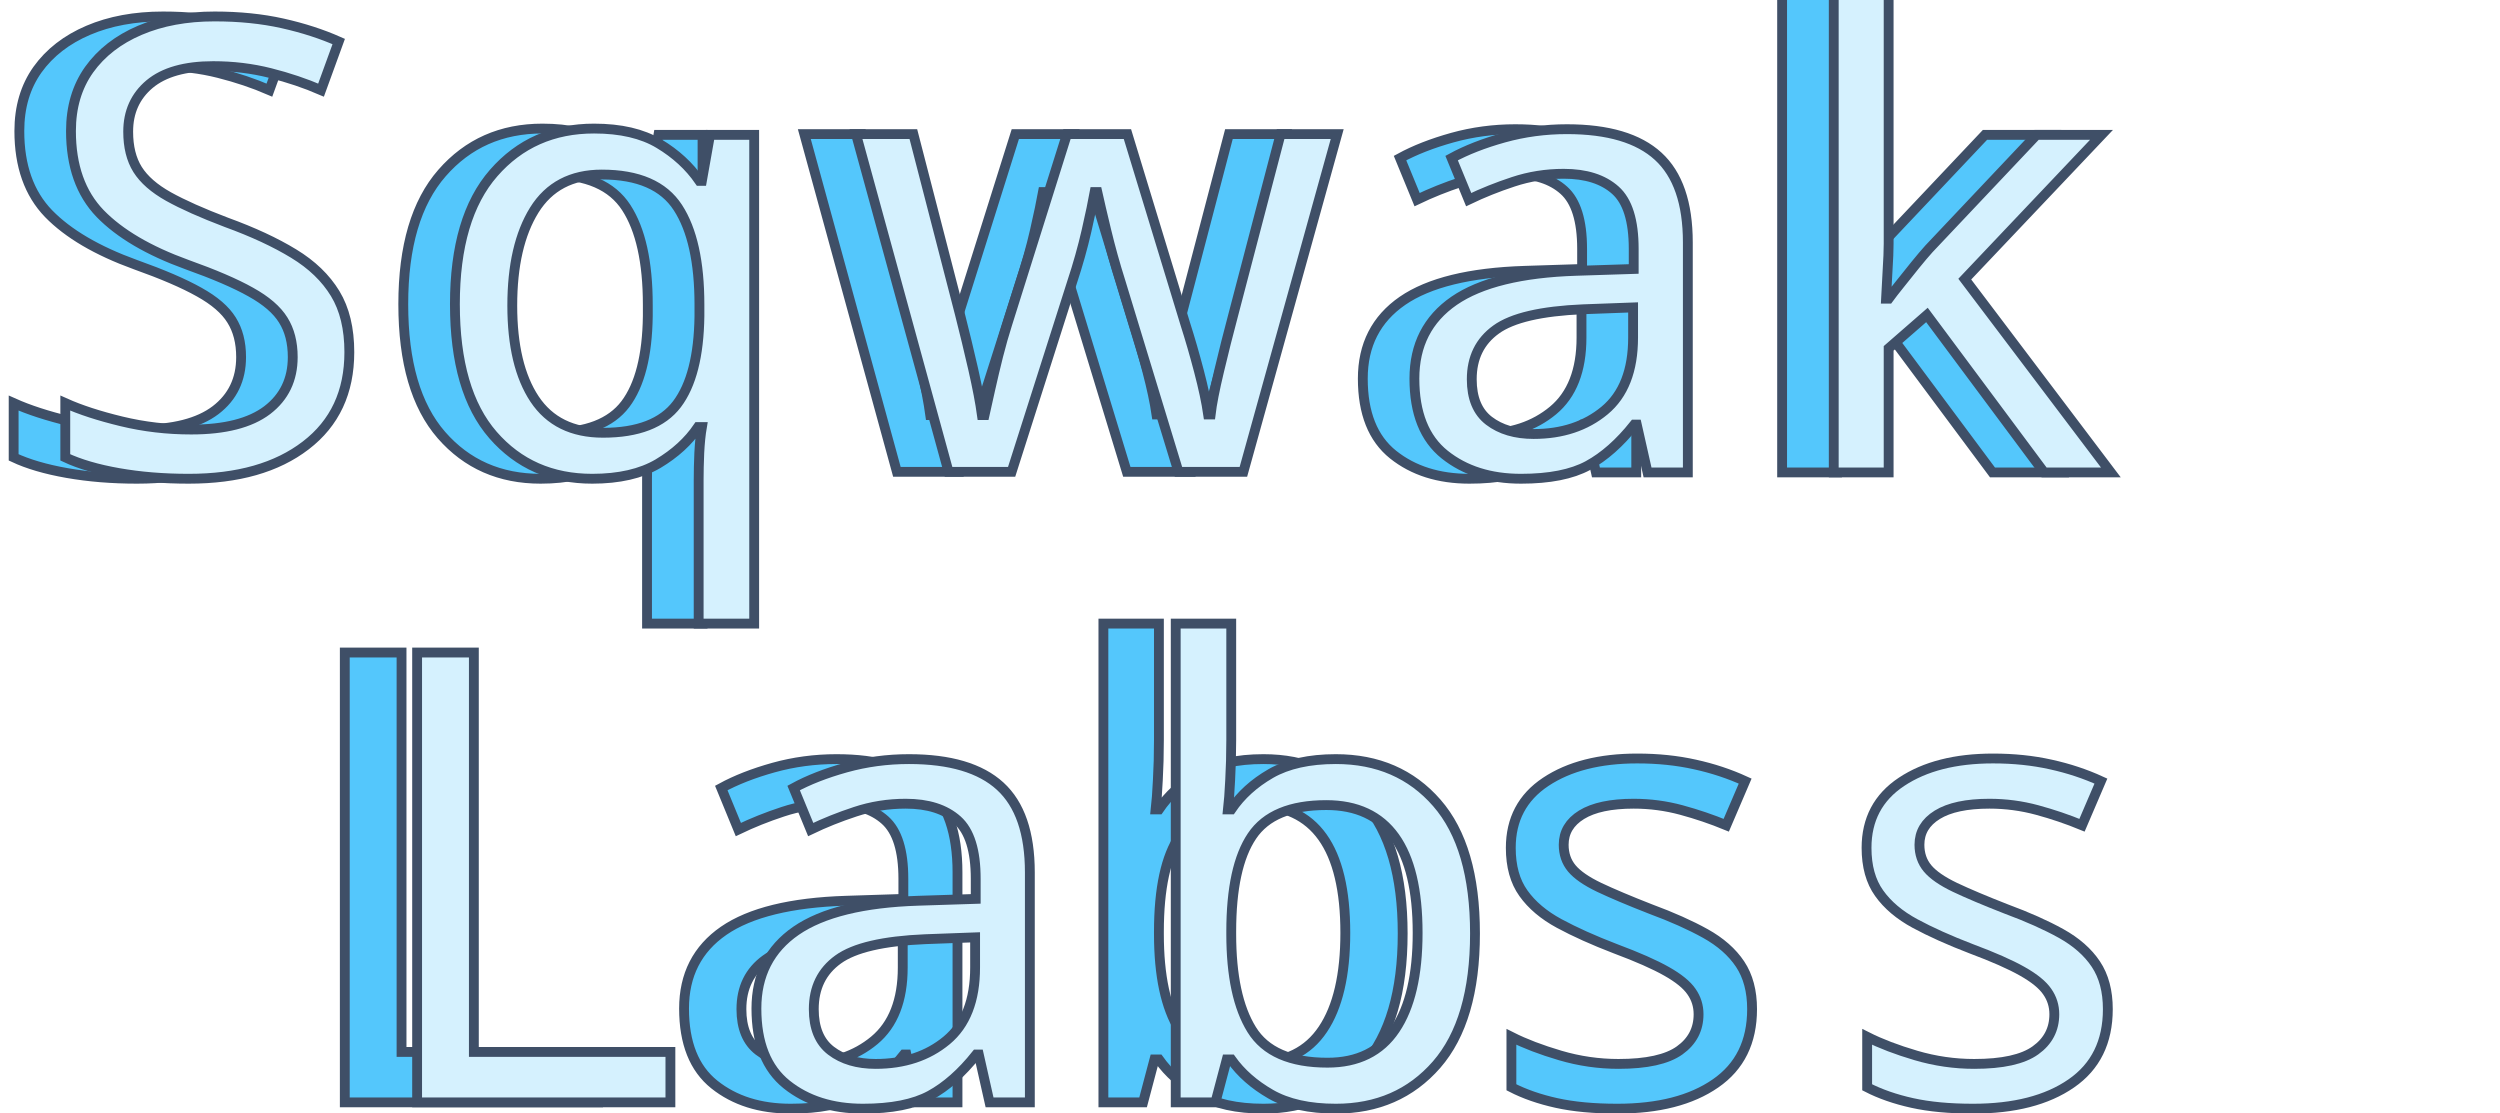
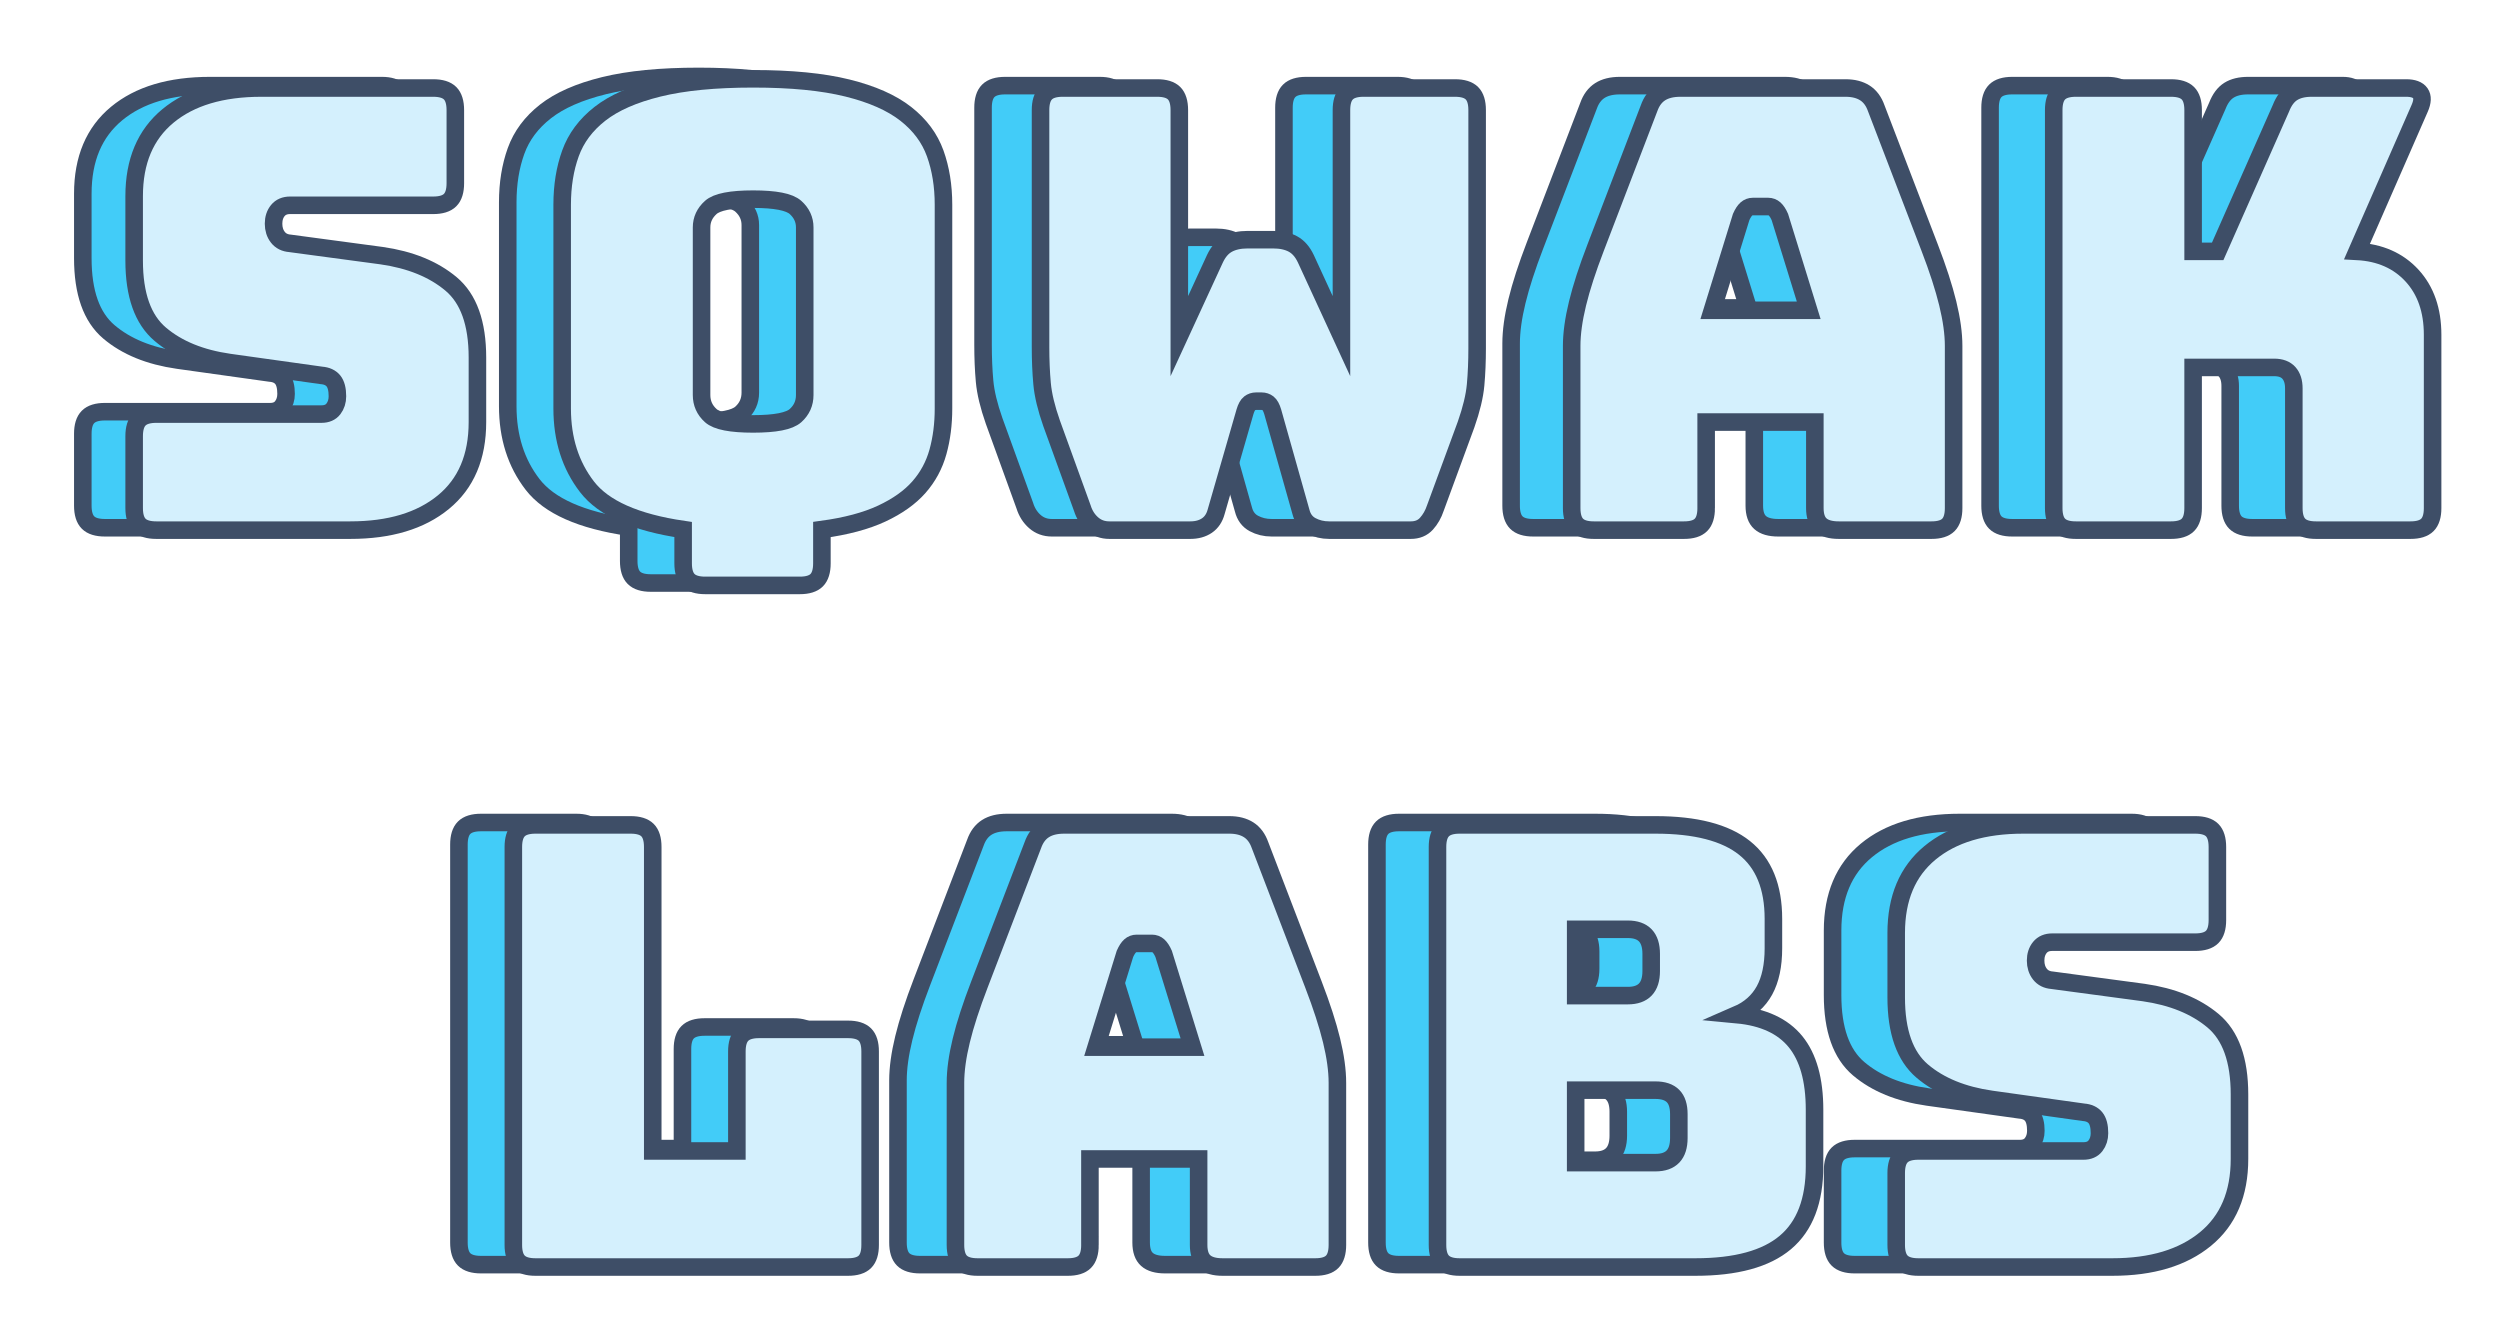
- <svg xmlns="http://www.w3.org/2000/svg" width="254px" height="113px" viewBox="0 0 254 113" version="1.1">
-   <defs />
-   <g id="App" stroke="none" stroke-width="1" fill="none" fill-rule="evenodd" font-weight="normal" font-family="Bungee-Regular, Bungee" letter-spacing="4.2" font-size="64">
-     <g id="Form" transform="translate(-62, -37)" stroke="#3F4F67">
-       <g id="Group" transform="translate(49, 30)">
-         <text id="Sqwak-Labs" fill="#54C7FC">
-           <tspan x="11.122" y="55">Sqwak </tspan>
-           <tspan x="41.83" y="119">Labs</tspan>
-         </text>
-         <text id="Sqwak-Labs" fill="#D5F1FE">
-           <tspan x="16.366" y="55">Sqwak </tspan>
-           <tspan x="49.174" y="119">Lab</tspan>
-           <tspan x="199.374" y="119">s</tspan>
-         </text>
-       </g>
+ <svg xmlns="http://www.w3.org/2000/svg" version="1.1" x="0px" y="0px" width="284.985px" height="152.993px" viewBox="0 0 284.985 152.993" enable-background="new 0 0 284.985 152.993" xml:space="preserve">
+   <g id="Layer_1" display="none">
+     <g display="inline">
+       <path fill="#42CCF8" stroke="#3E4E67" stroke-width="2" stroke-miterlimit="10" d="M-640.555,445.153h-22.12    c-0.887,0-1.529-0.197-1.925-0.596c-0.397-0.395-0.595-1.037-0.595-1.924v-8.19c0-0.886,0.198-1.528,0.595-1.925    c0.396-0.396,1.038-0.596,1.925-0.596h18.83c0.606,0,1.061-0.197,1.365-0.595c0.303-0.396,0.455-0.875,0.455-1.435    c0-0.793-0.152-1.376-0.455-1.75c-0.304-0.373-0.759-0.583-1.365-0.631l-10.5-1.469c-3.267-0.467-5.892-1.541-7.875-3.221    c-1.984-1.68-2.975-4.48-2.975-8.4v-7.35c0-3.966,1.283-7.011,3.85-9.135c2.566-2.123,6.113-3.186,10.64-3.186h19.6    c0.886,0,1.528,0.199,1.925,0.596c0.396,0.396,0.595,1.039,0.595,1.925v8.33c0,0.887-0.199,1.528-0.595,1.925    c-0.397,0.396-1.039,0.596-1.925,0.596h-16.31c-0.607,0-1.074,0.198-1.4,0.594c-0.327,0.397-0.49,0.899-0.49,1.506    c0,0.607,0.163,1.119,0.49,1.539c0.326,0.42,0.793,0.654,1.4,0.701l10.43,1.399c3.266,0.468,5.903,1.54,7.91,3.22    c2.006,1.68,3.01,4.48,3.01,8.4v7.35c0,3.967-1.295,7.012-3.885,9.135C-632.54,444.092-636.075,445.153-640.555,445.153z" />
+       <path fill="#42CCF8" stroke="#3E4E67" stroke-width="2" stroke-miterlimit="10" d="M-589.315,451.453h-10.78    c-0.887,0-1.529-0.198-1.925-0.595c-0.397-0.396-0.595-1.039-0.595-1.926v-3.85c-5.414-0.793-9.065-2.414-10.955-4.865    c-1.89-2.449-2.835-5.424-2.835-8.924v-23.24c0-2.146,0.315-4.096,0.945-5.846s1.75-3.255,3.36-4.515    c1.61-1.261,3.838-2.24,6.685-2.94c2.846-0.699,6.44-1.05,10.78-1.05s7.921,0.351,10.745,1.05c2.823,0.7,5.04,1.68,6.65,2.94    c1.61,1.26,2.73,2.765,3.36,4.515s0.945,3.699,0.945,5.846v23.24c0,1.773-0.21,3.418-0.63,4.935s-1.144,2.858-2.17,4.024    c-1.027,1.168-2.439,2.17-4.235,3.01c-1.797,0.841-4.072,1.447-6.825,1.82v3.85c0,0.887-0.199,1.529-0.595,1.926    C-587.787,451.254-588.429,451.453-589.315,451.453z M-600.515,429.752c0,0.935,0.35,1.715,1.05,2.346    c0.7,0.63,2.31,0.945,4.83,0.945s4.13-0.315,4.83-0.945c0.7-0.631,1.05-1.411,1.05-2.346v-19.109c0-0.887-0.35-1.645-1.05-2.275    c-0.7-0.63-2.31-0.945-4.83-0.945s-4.13,0.315-4.83,0.945c-0.7,0.631-1.05,1.389-1.05,2.275V429.752z" />
+       <path fill="#42CCF8" stroke="#3E4E67" stroke-width="2" stroke-miterlimit="10" d="M-525.055,394.752h10.43    c0.886,0,1.528,0.199,1.925,0.596c0.396,0.396,0.595,1.039,0.595,1.925v27.159c0,1.494-0.059,2.883-0.175,4.166    c-0.117,1.283-0.479,2.789-1.085,4.515l-3.5,9.521c-0.234,0.699-0.572,1.295-1.015,1.785c-0.444,0.489-1.039,0.734-1.785,0.734    h-9.31c-0.747,0-1.424-0.163-2.03-0.49c-0.607-0.326-1.004-0.863-1.19-1.609l-3.22-11.41c-0.14-0.467-0.315-0.781-0.525-0.945    c-0.21-0.163-0.455-0.245-0.735-0.245h-0.63c-0.28,0-0.525,0.082-0.735,0.245c-0.21,0.164-0.385,0.479-0.525,0.945l-3.29,11.41    c-0.187,0.699-0.537,1.225-1.05,1.574c-0.514,0.351-1.144,0.525-1.89,0.525h-9.24c-0.747,0-1.389-0.232-1.925-0.7    c-0.537-0.466-0.922-1.073-1.155-1.819l-3.5-9.66c-0.607-1.727-0.969-3.231-1.085-4.516c-0.117-1.283-0.175-2.67-0.175-4.164    v-27.021c0-0.886,0.198-1.528,0.595-1.925c0.396-0.396,1.038-0.596,1.925-0.596h10.78c0.886,0,1.528,0.199,1.925,0.596    c0.396,0.396,0.595,1.039,0.595,1.925v25.76l4.06-8.819c0.373-0.793,0.863-1.354,1.47-1.681c0.606-0.325,1.353-0.489,2.24-0.489    h2.94c0.886,0,1.633,0.164,2.24,0.489c0.606,0.327,1.096,0.888,1.47,1.681l4.06,8.819v-25.76c0-0.886,0.198-1.528,0.595-1.925    C-526.584,394.952-525.942,394.752-525.055,394.752z" />
+       <path fill="#42CCF8" stroke="#3E4E67" stroke-width="2" stroke-miterlimit="10" d="M-485.996,442.633    c0,0.887-0.199,1.529-0.595,1.924c-0.397,0.398-1.039,0.596-1.925,0.596h-10.29c-0.887,0-1.529-0.197-1.925-0.596    c-0.397-0.395-0.595-1.037-0.595-1.924v-18.48c0-1.4,0.221-3.01,0.665-4.83c0.443-1.82,1.131-3.943,2.065-6.37l6.09-15.89    c0.28-0.793,0.711-1.376,1.295-1.75c0.583-0.373,1.341-0.561,2.275-0.561h18.83c0.886,0,1.621,0.188,2.205,0.561    c0.583,0.374,1.015,0.957,1.295,1.75l6.09,15.89c0.933,2.427,1.621,4.55,2.065,6.37c0.443,1.82,0.665,3.43,0.665,4.83v18.48    c0,0.887-0.199,1.529-0.595,1.924c-0.397,0.398-1.039,0.596-1.925,0.596h-10.57c-0.934,0-1.622-0.197-2.065-0.596    c-0.444-0.395-0.665-1.037-0.665-1.924v-9.801h-12.39V442.633z M-482.005,409.453l-3.29,10.64h10.99l-3.29-10.64    c-0.187-0.42-0.385-0.723-0.595-0.909s-0.455-0.281-0.735-0.281h-1.75c-0.28,0-0.525,0.095-0.735,0.281    S-481.819,409.033-482.005,409.453z" />
+       <path fill="#42CCF8" stroke="#3E4E67" stroke-width="2" stroke-miterlimit="10" d="M-433.006,445.153h-10.85    c-0.887,0-1.529-0.197-1.925-0.596c-0.397-0.395-0.595-1.037-0.595-1.924v-45.36c0-0.886,0.198-1.528,0.595-1.925    c0.396-0.396,1.038-0.596,1.925-0.596h10.85c0.886,0,1.528,0.199,1.925,0.596c0.396,0.396,0.595,1.039,0.595,1.925v16.101h2.8    l7.21-16.311c0.326-0.84,0.77-1.436,1.33-1.785s1.283-0.525,2.17-0.525h10.78c0.793,0,1.33,0.199,1.61,0.596    c0.28,0.396,0.256,0.969-0.07,1.715l-7.14,16.311c2.613,0.139,4.701,1.062,6.265,2.764c1.563,1.705,2.345,3.955,2.345,6.756v19.74    c0,0.887-0.199,1.529-0.595,1.924c-0.397,0.398-1.039,0.596-1.925,0.596h-10.78c-0.887,0-1.529-0.197-1.925-0.596    c-0.397-0.395-0.595-1.037-0.595-1.924v-13.65c0-0.746-0.187-1.33-0.56-1.75c-0.374-0.42-0.934-0.63-1.68-0.63h-9.24v16.03    c0,0.887-0.199,1.529-0.595,1.924C-431.478,444.956-432.12,445.153-433.006,445.153z" />
+       <path fill="#42CCF8" stroke="#3E4E67" stroke-width="2" stroke-miterlimit="10" d="M-335.007,445.153h-35.63    c-0.888,0-1.529-0.197-1.926-0.596c-0.396-0.395-0.595-1.037-0.595-1.924v-45.36c0-0.886,0.198-1.528,0.595-1.925    s1.038-0.596,1.926-0.596h10.85c0.886,0,1.528,0.199,1.925,0.596s0.596,1.039,0.596,1.925v34.649h9.59v-11.34    c0-0.886,0.197-1.527,0.595-1.925c0.396-0.396,1.038-0.595,1.925-0.595h10.15c0.886,0,1.527,0.199,1.925,0.595    c0.396,0.397,0.595,1.039,0.595,1.925v22.051c0,0.887-0.199,1.529-0.595,1.924C-333.479,444.956-334.121,445.153-335.007,445.153z    " />
+       <path fill="#42CCF8" stroke="#3E4E67" stroke-width="2" stroke-miterlimit="10" d="M-307.428,442.633    c0,0.887-0.199,1.529-0.595,1.924c-0.397,0.398-1.039,0.596-1.926,0.596h-10.29c-0.887,0-1.528-0.197-1.925-0.596    c-0.396-0.395-0.595-1.037-0.595-1.924v-18.48c0-1.4,0.221-3.01,0.665-4.83c0.443-1.82,1.131-3.943,2.064-6.37l6.091-15.89    c0.279-0.793,0.711-1.376,1.295-1.75c0.583-0.373,1.341-0.561,2.274-0.561h18.83c0.886,0,1.621,0.188,2.205,0.561    c0.583,0.374,1.016,0.957,1.295,1.75l6.09,15.89c0.934,2.427,1.621,4.55,2.065,6.37c0.443,1.82,0.665,3.43,0.665,4.83v18.48    c0,0.887-0.199,1.529-0.595,1.924c-0.397,0.398-1.039,0.596-1.926,0.596h-10.569c-0.935,0-1.622-0.197-2.065-0.596    c-0.444-0.395-0.665-1.037-0.665-1.924v-9.801h-12.39V442.633z M-303.438,409.453l-3.29,10.64h10.989l-3.29-10.64    c-0.187-0.42-0.385-0.723-0.595-0.909s-0.455-0.281-0.734-0.281h-1.75c-0.28,0-0.525,0.095-0.735,0.281    S-303.252,409.033-303.438,409.453z" />
+       <path fill="#42CCF8" stroke="#3E4E67" stroke-width="2" stroke-miterlimit="10" d="M-238.408,445.153h-26.88    c-0.887,0-1.529-0.197-1.925-0.596c-0.397-0.395-0.595-1.037-0.595-1.924v-45.36c0-0.886,0.197-1.528,0.595-1.925    c0.396-0.396,1.038-0.596,1.925-0.596h22.33c4.573,0,7.956,0.875,10.15,2.625c2.192,1.75,3.29,4.445,3.29,8.086v3.359    c0,1.96-0.34,3.559-1.016,4.795c-0.677,1.237-1.715,2.159-3.114,2.766c2.985,0.279,5.202,1.307,6.649,3.08    c1.446,1.773,2.17,4.363,2.17,7.77v6.439c0,3.92-1.108,6.814-3.325,8.681S-233.788,445.153-238.408,445.153z M-252.058,406.653    v7.561h5.949c0.887,0,1.552-0.233,1.995-0.701c0.443-0.465,0.665-1.166,0.665-2.1v-1.96c0-0.933-0.222-1.633-0.665-2.1    c-0.443-0.466-1.108-0.7-1.995-0.7H-252.058z M-252.058,424.993v8.26h9.1c0.886,0,1.551-0.232,1.995-0.699    c0.443-0.467,0.665-1.166,0.665-2.101v-2.729c0-0.934-0.222-1.621-0.665-2.065c-0.444-0.442-1.109-0.665-1.995-0.665H-252.058z" />
+       <path fill="#42CCF8" stroke="#3E4E67" stroke-width="2" stroke-miterlimit="10" d="M-190.879,445.153h-22.12    c-0.887,0-1.528-0.197-1.925-0.596c-0.396-0.395-0.595-1.037-0.595-1.924v-8.19c0-0.886,0.198-1.528,0.595-1.925    s1.038-0.596,1.925-0.596h18.83c0.606,0,1.062-0.197,1.365-0.595c0.303-0.396,0.455-0.875,0.455-1.435    c0-0.793-0.152-1.376-0.455-1.75c-0.304-0.373-0.759-0.583-1.365-0.631l-10.5-1.469c-3.267-0.467-5.892-1.541-7.875-3.221    s-2.975-4.48-2.975-8.4v-7.35c0-3.966,1.283-7.011,3.85-9.135c2.566-2.123,6.113-3.186,10.641-3.186h19.6    c0.886,0,1.528,0.199,1.925,0.596s0.596,1.039,0.596,1.925v8.33c0,0.887-0.199,1.528-0.596,1.925s-1.039,0.596-1.925,0.596h-16.31    c-0.607,0-1.074,0.198-1.4,0.594c-0.327,0.397-0.49,0.899-0.49,1.506c0,0.607,0.163,1.119,0.49,1.539    c0.326,0.42,0.793,0.654,1.4,0.701l10.43,1.399c3.266,0.468,5.903,1.54,7.91,3.22c2.006,1.68,3.01,4.48,3.01,8.4v7.35    c0,3.967-1.295,7.012-3.885,9.135C-182.863,444.092-186.398,445.153-190.879,445.153z" />
+     </g>
+     <g display="inline">
+       <path fill="#D4F0FD" stroke="#3E4E67" stroke-width="2" stroke-miterlimit="10" d="M-634.001,444.988h-22.12    c-0.887,0-1.529-0.198-1.925-0.596c-0.397-0.396-0.595-1.037-0.595-1.925v-8.189c0-0.886,0.198-1.528,0.595-1.925    c0.396-0.396,1.038-0.596,1.925-0.596h18.83c0.606,0,1.061-0.197,1.365-0.595c0.303-0.396,0.455-0.875,0.455-1.435    c0-0.793-0.152-1.376-0.455-1.75c-0.304-0.373-0.759-0.583-1.365-0.631l-10.5-1.47c-3.267-0.466-5.892-1.54-7.875-3.22    c-1.984-1.68-2.975-4.48-2.975-8.4v-7.35c0-3.966,1.283-7.011,3.85-9.135c2.566-2.123,6.113-3.186,10.64-3.186h19.6    c0.886,0,1.528,0.199,1.925,0.595c0.396,0.397,0.595,1.039,0.595,1.926v8.33c0,0.887-0.199,1.528-0.595,1.925    c-0.397,0.396-1.039,0.595-1.925,0.595h-16.31c-0.607,0-1.074,0.199-1.4,0.595c-0.327,0.397-0.49,0.899-0.49,1.505    c0,0.607,0.163,1.12,0.49,1.54c0.326,0.42,0.793,0.654,1.4,0.7l10.43,1.4c3.266,0.467,5.903,1.54,7.91,3.22    c2.006,1.68,3.01,4.48,3.01,8.4v7.35c0,3.967-1.295,7.012-3.885,9.135C-625.986,443.926-629.521,444.988-634.001,444.988z" />
+       <path fill="#D4F0FD" stroke="#3E4E67" stroke-width="2" stroke-miterlimit="10" d="M-582.761,451.288h-10.78    c-0.887,0-1.529-0.199-1.925-0.595c-0.397-0.397-0.595-1.039-0.595-1.926v-3.85c-5.414-0.793-9.065-2.415-10.955-4.865    c-1.89-2.449-2.835-5.425-2.835-8.925v-23.24c0-2.146,0.315-4.095,0.945-5.845s1.75-3.255,3.36-4.515    c1.61-1.261,3.838-2.24,6.685-2.94c2.846-0.7,6.44-1.05,10.78-1.05s7.921,0.35,10.745,1.05c2.823,0.7,5.04,1.68,6.65,2.94    c1.61,1.26,2.73,2.765,3.36,4.515s0.945,3.699,0.945,5.845v23.24c0,1.774-0.21,3.419-0.63,4.936s-1.144,2.858-2.17,4.024    c-1.027,1.167-2.439,2.17-4.235,3.01c-1.797,0.841-4.072,1.447-6.825,1.82v3.85c0,0.887-0.199,1.528-0.595,1.926    C-581.233,451.088-581.875,451.288-582.761,451.288z M-593.961,429.587c0,0.935,0.35,1.715,1.05,2.345    c0.7,0.631,2.31,0.945,4.83,0.945s4.13-0.314,4.83-0.945c0.7-0.63,1.05-1.41,1.05-2.345v-19.109c0-0.887-0.35-1.646-1.05-2.275    c-0.7-0.63-2.31-0.945-4.83-0.945s-4.13,0.315-4.83,0.945s-1.05,1.389-1.05,2.275V429.587z" />
+       <path fill="#D4F0FD" stroke="#3E4E67" stroke-width="2" stroke-miterlimit="10" d="M-518.501,394.587h10.43    c0.886,0,1.528,0.199,1.925,0.595c0.396,0.397,0.595,1.039,0.595,1.926v27.159c0,1.494-0.059,2.883-0.175,4.165    c-0.117,1.284-0.479,2.789-1.085,4.516l-3.5,9.52c-0.234,0.7-0.572,1.295-1.015,1.785c-0.444,0.49-1.039,0.735-1.785,0.735h-9.31    c-0.747,0-1.424-0.163-2.03-0.49c-0.607-0.326-1.004-0.863-1.19-1.61l-3.22-11.409c-0.14-0.467-0.315-0.781-0.525-0.945    c-0.21-0.163-0.455-0.245-0.735-0.245h-0.63c-0.28,0-0.525,0.082-0.735,0.245c-0.21,0.164-0.385,0.479-0.525,0.945l-3.29,11.409    c-0.187,0.7-0.537,1.226-1.05,1.575c-0.514,0.351-1.144,0.525-1.89,0.525h-9.24c-0.747,0-1.389-0.233-1.925-0.7    c-0.537-0.466-0.922-1.073-1.155-1.82l-3.5-9.66c-0.607-1.726-0.969-3.23-1.085-4.515c-0.117-1.283-0.175-2.671-0.175-4.165    v-27.02c0-0.887,0.198-1.528,0.595-1.926c0.396-0.396,1.038-0.595,1.925-0.595h10.78c0.886,0,1.528,0.199,1.925,0.595    c0.396,0.397,0.595,1.039,0.595,1.926v25.76l4.06-8.82c0.373-0.793,0.863-1.353,1.47-1.68c0.606-0.326,1.353-0.49,2.24-0.49h2.94    c0.886,0,1.633,0.164,2.24,0.49c0.606,0.327,1.096,0.887,1.47,1.68l4.06,8.82v-25.76c0-0.887,0.198-1.528,0.595-1.926    C-520.031,394.787-519.389,394.587-518.501,394.587z" />
+       <path fill="#D4F0FD" stroke="#3E4E67" stroke-width="2" stroke-miterlimit="10" d="M-479.442,442.467    c0,0.888-0.199,1.529-0.595,1.925c-0.397,0.397-1.039,0.596-1.925,0.596h-10.29c-0.887,0-1.529-0.198-1.925-0.596    c-0.397-0.396-0.595-1.037-0.595-1.925v-18.479c0-1.4,0.221-3.01,0.665-4.83c0.443-1.82,1.131-3.943,2.065-6.37l6.09-15.89    c0.28-0.793,0.711-1.376,1.295-1.75c0.583-0.373,1.341-0.561,2.275-0.561h18.83c0.886,0,1.621,0.188,2.205,0.561    c0.583,0.374,1.015,0.957,1.295,1.75l6.09,15.89c0.933,2.427,1.621,4.55,2.065,6.37c0.443,1.82,0.665,3.43,0.665,4.83v18.479    c0,0.888-0.199,1.529-0.595,1.925c-0.397,0.397-1.039,0.596-1.925,0.596h-10.57c-0.934,0-1.622-0.198-2.065-0.596    c-0.444-0.396-0.665-1.037-0.665-1.925v-9.8h-12.39V442.467z M-475.452,409.288l-3.29,10.64h10.99l-3.29-10.64    c-0.187-0.42-0.385-0.723-0.595-0.91c-0.21-0.186-0.455-0.28-0.735-0.28h-1.75c-0.28,0-0.525,0.095-0.735,0.28    C-475.067,408.565-475.266,408.868-475.452,409.288z" />
+       <path fill="#D4F0FD" stroke="#3E4E67" stroke-width="2" stroke-miterlimit="10" d="M-426.452,444.988h-10.85    c-0.887,0-1.529-0.198-1.925-0.596c-0.397-0.396-0.595-1.037-0.595-1.925v-45.359c0-0.887,0.198-1.528,0.595-1.926    c0.396-0.396,1.038-0.595,1.925-0.595h10.85c0.886,0,1.528,0.199,1.925,0.595c0.396,0.397,0.595,1.039,0.595,1.926v16.1h2.8    l7.21-16.31c0.326-0.841,0.77-1.436,1.33-1.785c0.56-0.351,1.283-0.525,2.17-0.525h10.78c0.793,0,1.33,0.199,1.61,0.595    c0.28,0.397,0.256,0.97-0.07,1.716l-7.14,16.31c2.613,0.14,4.701,1.062,6.265,2.765c1.563,1.704,2.345,3.955,2.345,6.756v19.739    c0,0.888-0.199,1.529-0.595,1.925c-0.397,0.397-1.039,0.596-1.925,0.596h-10.78c-0.887,0-1.529-0.198-1.925-0.596    c-0.397-0.396-0.595-1.037-0.595-1.925v-13.649c0-0.746-0.187-1.33-0.56-1.75c-0.374-0.42-0.934-0.63-1.68-0.63h-9.24v16.029    c0,0.888-0.199,1.529-0.595,1.925C-424.924,444.79-425.566,444.988-426.452,444.988z" />
+       <path fill="#D4F0FD" stroke="#3E4E67" stroke-width="2" stroke-miterlimit="10" d="M-328.104,444.988h-35.63    c-0.888,0-1.529-0.198-1.926-0.596c-0.396-0.396-0.595-1.037-0.595-1.925v-45.359c0-0.887,0.198-1.528,0.595-1.926    c0.396-0.396,1.038-0.595,1.926-0.595h10.85c0.886,0,1.528,0.199,1.925,0.595c0.396,0.397,0.596,1.039,0.596,1.926v34.649h9.59    v-11.34c0-0.886,0.197-1.528,0.595-1.925c0.396-0.396,1.038-0.595,1.925-0.595h10.15c0.886,0,1.527,0.198,1.925,0.595    c0.396,0.396,0.595,1.039,0.595,1.925v22.05c0,0.888-0.199,1.529-0.595,1.925C-326.576,444.79-327.218,444.988-328.104,444.988z" />
+       <path fill="#D4F0FD" stroke="#3E4E67" stroke-width="2" stroke-miterlimit="10" d="M-300.524,442.467    c0,0.888-0.199,1.529-0.595,1.925c-0.397,0.397-1.039,0.596-1.926,0.596h-10.29c-0.887,0-1.528-0.198-1.925-0.596    c-0.396-0.396-0.595-1.037-0.595-1.925v-18.479c0-1.4,0.221-3.01,0.665-4.83c0.443-1.82,1.131-3.943,2.064-6.37l6.091-15.89    c0.279-0.793,0.711-1.376,1.295-1.75c0.583-0.373,1.341-0.561,2.274-0.561h18.83c0.886,0,1.621,0.188,2.205,0.561    c0.583,0.374,1.016,0.957,1.295,1.75l6.09,15.89c0.934,2.427,1.621,4.55,2.065,6.37c0.443,1.82,0.665,3.43,0.665,4.83v18.479    c0,0.888-0.199,1.529-0.595,1.925c-0.397,0.397-1.039,0.596-1.926,0.596h-10.569c-0.935,0-1.622-0.198-2.065-0.596    c-0.444-0.396-0.665-1.037-0.665-1.925v-9.8h-12.39V442.467z M-296.534,409.288l-3.29,10.64h10.989l-3.29-10.64    c-0.187-0.42-0.385-0.723-0.595-0.91c-0.21-0.186-0.455-0.28-0.734-0.28h-1.75c-0.28,0-0.525,0.095-0.735,0.28    C-296.149,408.565-296.349,408.868-296.534,409.288z" />
+       <path fill="#D4F0FD" stroke="#3E4E67" stroke-width="2" stroke-miterlimit="10" d="M-231.505,444.988h-26.88    c-0.887,0-1.529-0.198-1.925-0.596c-0.397-0.396-0.595-1.037-0.595-1.925v-45.359c0-0.887,0.197-1.528,0.595-1.926    c0.396-0.396,1.038-0.595,1.925-0.595h22.33c4.573,0,7.956,0.875,10.15,2.625c2.192,1.75,3.29,4.445,3.29,8.085v3.36    c0,1.96-0.34,3.559-1.016,4.795c-0.677,1.237-1.715,2.159-3.114,2.765c2.985,0.28,5.202,1.308,6.649,3.08    c1.446,1.774,2.17,4.364,2.17,7.771v6.439c0,3.92-1.108,6.814-3.325,8.681S-226.885,444.988-231.505,444.988z M-245.154,406.488    v7.56h5.949c0.887,0,1.552-0.232,1.995-0.7c0.443-0.466,0.665-1.166,0.665-2.1v-1.96c0-0.933-0.222-1.633-0.665-2.1    s-1.108-0.7-1.995-0.7H-245.154z M-245.154,424.828v8.26h9.1c0.886,0,1.551-0.232,1.995-0.7c0.443-0.466,0.665-1.166,0.665-2.1    v-2.73c0-0.933-0.222-1.62-0.665-2.064c-0.444-0.443-1.109-0.665-1.995-0.665H-245.154z" />
+       <path fill="#D4F0FD" stroke="#3E4E67" stroke-width="2" stroke-miterlimit="10" d="M-183.976,444.988h-22.12    c-0.887,0-1.528-0.198-1.925-0.596c-0.396-0.396-0.595-1.037-0.595-1.925v-8.189c0-0.886,0.198-1.528,0.595-1.925    s1.038-0.596,1.925-0.596h18.83c0.606,0,1.062-0.197,1.365-0.595c0.303-0.396,0.455-0.875,0.455-1.435    c0-0.793-0.152-1.376-0.455-1.75c-0.304-0.373-0.759-0.583-1.365-0.631l-10.5-1.47c-3.267-0.466-5.892-1.54-7.875-3.22    s-2.975-4.48-2.975-8.4v-7.35c0-3.966,1.283-7.011,3.85-9.135c2.566-2.123,6.113-3.186,10.641-3.186h19.6    c0.886,0,1.528,0.199,1.925,0.595c0.396,0.397,0.596,1.039,0.596,1.926v8.33c0,0.887-0.199,1.528-0.596,1.925    s-1.039,0.595-1.925,0.595h-16.31c-0.607,0-1.074,0.199-1.4,0.595c-0.327,0.397-0.49,0.899-0.49,1.505    c0,0.607,0.163,1.12,0.49,1.54c0.326,0.42,0.793,0.654,1.4,0.7l10.43,1.4c3.266,0.467,5.903,1.54,7.91,3.22    c2.006,1.68,3.01,4.48,3.01,8.4v7.35c0,3.967-1.295,7.012-3.885,9.135C-175.96,443.926-179.495,444.988-183.976,444.988z" />
    </g>
  </g>
+   <g id="Layer_2">
+     <g>
+       <path fill="#42CCF8" stroke="#3E4E67" stroke-width="2" stroke-miterlimit="10" d="M34.081,60.161h-22.12    c-0.887,0-1.529-0.198-1.925-0.595C9.639,59.17,9.44,58.528,9.44,57.641v-8.19c0-0.886,0.198-1.528,0.596-1.925    c0.396-0.396,1.038-0.595,1.925-0.595h18.83c0.605,0,1.061-0.198,1.365-0.595c0.303-0.396,0.455-0.875,0.455-1.435    c0-0.793-0.152-1.376-0.455-1.75c-0.305-0.373-0.76-0.583-1.365-0.63l-10.5-1.47c-3.268-0.466-5.893-1.54-7.875-3.22    c-1.984-1.68-2.976-4.48-2.976-8.4v-7.35c0-3.966,1.283-7.011,3.851-9.135c2.565-2.123,6.113-3.185,10.64-3.185h19.601    c0.886,0,1.527,0.199,1.925,0.595c0.396,0.397,0.595,1.039,0.595,1.925v8.33c0,0.887-0.199,1.529-0.595,1.925    c-0.397,0.397-1.039,0.595-1.925,0.595H27.221c-0.606,0-1.074,0.199-1.399,0.595c-0.327,0.397-0.49,0.899-0.49,1.505    c0,0.607,0.163,1.12,0.49,1.54c0.325,0.42,0.793,0.654,1.399,0.7l10.43,1.4c3.267,0.467,5.903,1.54,7.91,3.22    c2.006,1.68,3.011,4.48,3.011,8.4v7.35c0,3.967-1.296,7.012-3.886,9.135C42.096,59.1,38.561,60.161,34.081,60.161z" />
+       <path fill="#42CCF8" stroke="#3E4E67" stroke-width="2" stroke-miterlimit="10" d="M84.971,66.461H74.19    c-0.887,0-1.529-0.199-1.925-0.595c-0.397-0.397-0.595-1.039-0.595-1.925v-3.85c-5.414-0.793-9.065-2.415-10.955-4.865    c-1.891-2.45-2.835-5.425-2.835-8.925v-23.24c0-2.146,0.314-4.095,0.944-5.845s1.75-3.255,3.36-4.515    c1.61-1.26,3.838-2.24,6.685-2.94c2.847-0.7,6.44-1.05,10.78-1.05s7.921,0.35,10.745,1.05c2.823,0.7,5.04,1.68,6.65,2.94    c1.609,1.26,2.729,2.765,3.359,4.515s0.945,3.699,0.945,5.845v23.24c0,1.774-0.21,3.419-0.63,4.935    c-0.42,1.517-1.145,2.859-2.17,4.025c-1.027,1.167-2.439,2.17-4.235,3.01c-1.797,0.84-4.072,1.447-6.825,1.82v3.85    c0,0.886-0.199,1.528-0.595,1.925C86.498,66.262,85.856,66.461,84.971,66.461z M73.771,44.761c0,0.934,0.35,1.715,1.05,2.345    c0.7,0.63,2.311,0.945,4.83,0.945c2.521,0,4.13-0.315,4.83-0.945c0.7-0.63,1.05-1.411,1.05-2.345v-19.11    c0-0.886-0.35-1.645-1.05-2.275c-0.7-0.63-2.31-0.945-4.83-0.945c-2.52,0-4.13,0.315-4.83,0.945c-0.7,0.63-1.05,1.389-1.05,2.275    V44.761z" />
+       <path fill="#42CCF8" stroke="#3E4E67" stroke-width="2" stroke-miterlimit="10" d="M148.881,9.761h10.43    c0.886,0,1.528,0.199,1.925,0.595c0.396,0.397,0.596,1.039,0.596,1.925v27.16c0,1.494-0.06,2.882-0.176,4.165    c-0.117,1.284-0.479,2.789-1.085,4.515l-3.5,9.52c-0.233,0.7-0.571,1.295-1.015,1.785c-0.444,0.49-1.039,0.735-1.785,0.735h-9.31    c-0.747,0-1.425-0.163-2.03-0.49c-0.607-0.326-1.004-0.863-1.19-1.61l-3.22-11.41c-0.14-0.466-0.314-0.781-0.525-0.945    c-0.21-0.163-0.454-0.245-0.734-0.245h-0.63c-0.28,0-0.525,0.082-0.735,0.245c-0.21,0.164-0.385,0.479-0.525,0.945l-3.289,11.41    c-0.188,0.7-0.537,1.225-1.051,1.575s-1.144,0.525-1.89,0.525h-9.24c-0.747,0-1.389-0.233-1.925-0.7    c-0.537-0.466-0.922-1.073-1.155-1.82l-3.5-9.66c-0.606-1.726-0.969-3.231-1.085-4.515c-0.117-1.283-0.175-2.671-0.175-4.165    v-27.02c0-0.886,0.198-1.528,0.595-1.925c0.396-0.396,1.038-0.595,1.926-0.595h10.779c0.886,0,1.528,0.199,1.925,0.595    c0.396,0.397,0.596,1.039,0.596,1.925v25.76l4.06-8.82c0.373-0.793,0.863-1.353,1.47-1.68c0.606-0.326,1.354-0.49,2.24-0.49h2.94    c0.886,0,1.633,0.164,2.24,0.49c0.605,0.327,1.096,0.887,1.47,1.68l4.06,8.82v-25.76c0-0.886,0.198-1.528,0.596-1.925    C147.352,9.96,147.993,9.761,148.881,9.761z" />
+       <path fill="#42CCF8" stroke="#3E4E67" stroke-width="2" stroke-miterlimit="10" d="M187.59,57.641    c0,0.887-0.199,1.529-0.595,1.925c-0.397,0.397-1.039,0.595-1.926,0.595h-10.29c-0.887,0-1.528-0.198-1.925-0.595    c-0.396-0.396-0.595-1.038-0.595-1.925v-18.48c0-1.4,0.221-3.01,0.665-4.83c0.443-1.82,1.131-3.943,2.064-6.37l6.091-15.89    c0.279-0.793,0.711-1.376,1.295-1.75c0.583-0.373,1.341-0.56,2.274-0.56h18.83c0.886,0,1.621,0.187,2.205,0.56    c0.583,0.374,1.016,0.957,1.295,1.75l6.09,15.89c0.934,2.427,1.621,4.55,2.065,6.37c0.443,1.82,0.665,3.43,0.665,4.83v18.48    c0,0.887-0.199,1.529-0.595,1.925c-0.397,0.397-1.039,0.595-1.926,0.595H202.71c-0.935,0-1.622-0.198-2.065-0.595    c-0.444-0.396-0.665-1.038-0.665-1.925v-9.8h-12.39V57.641z M191.58,24.461l-3.29,10.64h10.989l-3.29-10.64    c-0.187-0.42-0.385-0.723-0.595-0.91c-0.21-0.186-0.455-0.28-0.734-0.28h-1.75c-0.28,0-0.525,0.094-0.735,0.28    C191.965,23.738,191.766,24.041,191.58,24.461z" />
+       <path fill="#42CCF8" stroke="#3E4E67" stroke-width="2" stroke-miterlimit="10" d="M240.229,60.161h-10.85    c-0.888,0-1.529-0.198-1.926-0.595c-0.396-0.396-0.595-1.038-0.595-1.925v-45.36c0-0.886,0.198-1.528,0.595-1.925    c0.396-0.396,1.038-0.595,1.926-0.595h10.85c0.886,0,1.528,0.199,1.925,0.595c0.396,0.397,0.596,1.039,0.596,1.925v16.1h2.8    l7.21-16.31c0.326-0.84,0.77-1.435,1.33-1.785c0.56-0.35,1.282-0.525,2.17-0.525h10.779c0.793,0,1.33,0.199,1.61,0.595    c0.28,0.397,0.256,0.969-0.07,1.715l-7.14,16.31c2.613,0.14,4.701,1.062,6.265,2.765c1.563,1.704,2.346,3.955,2.346,6.755v19.74    c0,0.887-0.199,1.529-0.596,1.925c-0.396,0.397-1.039,0.595-1.925,0.595H256.75c-0.888,0-1.529-0.198-1.926-0.595    c-0.396-0.396-0.595-1.038-0.595-1.925v-13.65c0-0.746-0.187-1.33-0.56-1.75c-0.374-0.42-0.935-0.63-1.681-0.63h-9.239v16.03    c0,0.887-0.199,1.529-0.596,1.925C241.758,59.963,241.115,60.161,240.229,60.161z" />
+       <path fill="#42CCF8" stroke="#3E4E67" stroke-width="2" stroke-miterlimit="10" d="M90.466,144.161h-35.63    c-0.888,0-1.529-0.198-1.926-0.595c-0.396-0.396-0.595-1.038-0.595-1.925v-45.36c0-0.886,0.198-1.528,0.595-1.925    c0.396-0.396,1.038-0.595,1.926-0.595h10.85c0.886,0,1.528,0.199,1.925,0.595c0.396,0.397,0.596,1.039,0.596,1.925v34.65h9.59    v-11.34c0-0.886,0.197-1.528,0.595-1.925c0.396-0.396,1.038-0.595,1.925-0.595h10.15c0.886,0,1.527,0.199,1.925,0.595    c0.396,0.397,0.595,1.039,0.595,1.925v22.05c0,0.887-0.199,1.529-0.595,1.925C91.993,143.963,91.352,144.161,90.466,144.161z" />
+       <path fill="#42CCF8" stroke="#3E4E67" stroke-width="2" stroke-miterlimit="10" d="M117.695,141.641    c0,0.887-0.199,1.529-0.595,1.925c-0.397,0.397-1.039,0.595-1.926,0.595h-10.29c-0.887,0-1.528-0.198-1.925-0.595    c-0.396-0.396-0.595-1.038-0.595-1.925v-18.48c0-1.4,0.221-3.01,0.665-4.83c0.443-1.82,1.131-3.943,2.064-6.37l6.091-15.89    c0.279-0.793,0.711-1.376,1.295-1.75c0.583-0.373,1.341-0.56,2.274-0.56h18.83c0.886,0,1.621,0.187,2.205,0.56    c0.583,0.374,1.016,0.957,1.295,1.75l6.09,15.89c0.934,2.427,1.621,4.55,2.065,6.37c0.443,1.82,0.665,3.43,0.665,4.83v18.48    c0,0.887-0.199,1.529-0.595,1.925c-0.397,0.397-1.039,0.595-1.926,0.595h-10.569c-0.935,0-1.622-0.198-2.065-0.595    c-0.444-0.396-0.665-1.038-0.665-1.925v-9.8h-12.39V141.641z M121.686,108.461l-3.29,10.64h10.989l-3.29-10.64    c-0.187-0.42-0.385-0.723-0.595-0.91c-0.21-0.186-0.455-0.28-0.734-0.28h-1.75c-0.28,0-0.525,0.094-0.735,0.28    C122.07,107.738,121.871,108.041,121.686,108.461z" />
+       <path fill="#42CCF8" stroke="#3E4E67" stroke-width="2" stroke-miterlimit="10" d="M186.364,144.161h-26.88    c-0.887,0-1.529-0.198-1.925-0.595c-0.397-0.396-0.595-1.038-0.595-1.925v-45.36c0-0.886,0.197-1.528,0.595-1.925    c0.396-0.396,1.038-0.595,1.925-0.595h22.33c4.573,0,7.956,0.875,10.15,2.625c2.192,1.75,3.29,4.445,3.29,8.085v3.36    c0,1.96-0.34,3.559-1.016,4.795c-0.677,1.237-1.715,2.159-3.114,2.765c2.985,0.28,5.202,1.307,6.649,3.08    c1.446,1.774,2.17,4.364,2.17,7.77v6.44c0,3.92-1.108,6.814-3.325,8.68C194.402,143.228,190.984,144.161,186.364,144.161z     M172.715,105.661v7.56h5.949c0.887,0,1.552-0.233,1.995-0.7c0.443-0.466,0.665-1.166,0.665-2.1v-1.96    c0-0.933-0.222-1.633-0.665-2.1c-0.443-0.466-1.108-0.7-1.995-0.7H172.715z M172.715,124.001v8.26h9.1    c0.886,0,1.551-0.233,1.995-0.7c0.443-0.466,0.665-1.166,0.665-2.1v-2.73c0-0.933-0.222-1.621-0.665-2.065    c-0.444-0.443-1.109-0.665-1.995-0.665H172.715z" />
+       <path fill="#42CCF8" stroke="#3E4E67" stroke-width="2" stroke-miterlimit="10" d="M233.544,144.161h-22.12    c-0.887,0-1.528-0.198-1.925-0.595c-0.396-0.396-0.595-1.038-0.595-1.925v-8.19c0-0.886,0.198-1.528,0.595-1.925    c0.396-0.396,1.038-0.595,1.925-0.595h18.83c0.606,0,1.062-0.198,1.365-0.595c0.303-0.396,0.455-0.875,0.455-1.435    c0-0.793-0.152-1.376-0.455-1.75c-0.304-0.373-0.759-0.583-1.365-0.63l-10.5-1.47c-3.267-0.466-5.892-1.54-7.875-3.22    c-1.983-1.68-2.975-4.48-2.975-8.4v-7.35c0-3.966,1.283-7.011,3.85-9.135c2.566-2.123,6.113-3.185,10.641-3.185h19.6    c0.886,0,1.528,0.199,1.925,0.595c0.396,0.397,0.596,1.039,0.596,1.925v8.33c0,0.887-0.199,1.529-0.596,1.925    c-0.396,0.397-1.039,0.595-1.925,0.595h-16.31c-0.607,0-1.074,0.199-1.4,0.595c-0.327,0.397-0.49,0.899-0.49,1.505    c0,0.607,0.163,1.12,0.49,1.54c0.326,0.42,0.793,0.654,1.4,0.7l10.43,1.4c3.266,0.467,5.903,1.54,7.91,3.22    c2.006,1.68,3.01,4.48,3.01,8.4v7.35c0,3.967-1.295,7.012-3.885,9.135C241.56,143.1,238.024,144.161,233.544,144.161z" />
+     </g>
+     <g>
+       <path fill="#D4F0FD" stroke="#3E4E67" stroke-width="2" stroke-miterlimit="10" d="M39.934,60.433H17.814    c-0.887,0-1.529-0.198-1.926-0.595c-0.396-0.396-0.595-1.038-0.595-1.925v-8.19c0-0.886,0.198-1.528,0.595-1.925    c0.396-0.396,1.039-0.595,1.926-0.595h18.83c0.605,0,1.061-0.198,1.365-0.595c0.303-0.396,0.455-0.875,0.455-1.435    c0-0.793-0.152-1.376-0.455-1.75c-0.305-0.373-0.76-0.583-1.365-0.63l-10.5-1.47c-3.268-0.466-5.893-1.54-7.875-3.22    c-1.984-1.68-2.976-4.48-2.976-8.4v-7.35c0-3.966,1.283-7.011,3.851-9.135c2.565-2.123,6.113-3.185,10.64-3.185h19.601    c0.885,0,1.527,0.199,1.924,0.595c0.396,0.397,0.596,1.039,0.596,1.925v8.33c0,0.887-0.199,1.529-0.596,1.925    c-0.396,0.397-1.039,0.595-1.924,0.595H33.074c-0.607,0-1.074,0.199-1.4,0.595c-0.326,0.397-0.49,0.899-0.49,1.505    c0,0.607,0.164,1.12,0.49,1.54s0.793,0.654,1.4,0.7l10.43,1.4c3.266,0.467,5.903,1.54,7.91,3.22c2.006,1.68,3.01,4.48,3.01,8.4    v7.35c0,3.967-1.295,7.012-3.885,9.135C47.949,59.372,44.414,60.433,39.934,60.433z" />
+       <path fill="#D4F0FD" stroke="#3E4E67" stroke-width="2" stroke-miterlimit="10" d="M91.174,66.733H80.395    c-0.888,0-1.529-0.199-1.926-0.595c-0.396-0.397-0.595-1.039-0.595-1.925v-3.85c-5.414-0.793-9.065-2.415-10.955-4.865    c-1.89-2.45-2.835-5.425-2.835-8.925v-23.24c0-2.146,0.314-4.095,0.945-5.845c0.629-1.75,1.75-3.255,3.359-4.515    c1.61-1.26,3.838-2.24,6.686-2.94c2.846-0.7,6.439-1.05,10.779-1.05s7.922,0.35,10.746,1.05c2.822,0.7,5.039,1.68,6.649,2.94    c1.61,1.26,2.729,2.765,3.36,4.515c0.629,1.75,0.944,3.699,0.944,5.845v23.24c0,1.774-0.21,3.419-0.63,4.935    c-0.42,1.517-1.145,2.859-2.17,4.025c-1.027,1.167-2.439,2.17-4.234,3.01c-1.798,0.84-4.072,1.447-6.826,1.82v3.85    c0,0.886-0.199,1.528-0.594,1.925C92.701,66.534,92.061,66.733,91.174,66.733z M79.975,45.033c0,0.934,0.35,1.715,1.049,2.345    c0.701,0.63,2.311,0.945,4.83,0.945c2.521,0,4.131-0.315,4.83-0.945c0.7-0.63,1.051-1.411,1.051-2.345v-19.11    c0-0.886-0.351-1.645-1.051-2.275c-0.699-0.63-2.31-0.945-4.83-0.945c-2.52,0-4.129,0.315-4.83,0.945    c-0.699,0.63-1.049,1.389-1.049,2.275V45.033z" />
+       <path fill="#D4F0FD" stroke="#3E4E67" stroke-width="2" stroke-miterlimit="10" d="M155.434,10.033h10.43    c0.887,0,1.528,0.199,1.926,0.595c0.396,0.397,0.595,1.039,0.595,1.925v27.16c0,1.494-0.06,2.882-0.175,4.165    c-0.117,1.284-0.479,2.789-1.086,4.515l-3.5,9.52c-0.233,0.7-0.571,1.295-1.015,1.785c-0.444,0.49-1.039,0.735-1.784,0.735h-9.311    c-0.747,0-1.424-0.163-2.03-0.49c-0.606-0.326-1.004-0.863-1.19-1.61l-3.219-11.41c-0.141-0.466-0.315-0.781-0.525-0.945    c-0.211-0.163-0.455-0.245-0.735-0.245h-0.63c-0.279,0-0.525,0.082-0.734,0.245c-0.211,0.164-0.386,0.479-0.525,0.945l-3.29,11.41    c-0.187,0.7-0.537,1.225-1.05,1.575c-0.515,0.35-1.145,0.525-1.891,0.525h-9.24c-0.746,0-1.389-0.233-1.924-0.7    c-0.537-0.466-0.923-1.073-1.156-1.82l-3.5-9.66c-0.606-1.726-0.969-3.231-1.084-4.515c-0.117-1.283-0.176-2.671-0.176-4.165    v-27.02c0-0.886,0.198-1.528,0.596-1.925c0.396-0.396,1.037-0.595,1.925-0.595h10.78c0.885,0,1.527,0.199,1.924,0.595    c0.396,0.397,0.596,1.039,0.596,1.925v25.76l4.061-8.82c0.373-0.793,0.862-1.353,1.469-1.68c0.606-0.326,1.354-0.49,2.24-0.49    h2.94c0.886,0,1.633,0.164,2.24,0.49c0.606,0.327,1.096,0.887,1.47,1.68l4.061,8.82v-25.76c0-0.886,0.197-1.528,0.595-1.925    C153.904,10.232,154.547,10.033,155.434,10.033z" />
+       <path fill="#D4F0FD" stroke="#3E4E67" stroke-width="2" stroke-miterlimit="10" d="M194.493,57.913    c0,0.887-0.198,1.529-0.595,1.925c-0.396,0.397-1.039,0.595-1.926,0.595h-10.289c-0.887,0-1.529-0.198-1.926-0.595    c-0.396-0.396-0.595-1.038-0.595-1.925v-18.48c0-1.4,0.222-3.01,0.665-4.83c0.443-1.82,1.131-3.943,2.064-6.37l6.091-15.89    c0.28-0.793,0.711-1.376,1.295-1.75c0.583-0.373,1.341-0.56,2.274-0.56h18.83c0.887,0,1.621,0.187,2.205,0.56    c0.584,0.374,1.016,0.957,1.295,1.75l6.09,15.89c0.934,2.427,1.621,4.55,2.065,6.37c0.443,1.82,0.665,3.43,0.665,4.83v18.48    c0,0.887-0.199,1.529-0.595,1.925c-0.397,0.397-1.039,0.595-1.925,0.595h-10.57c-0.934,0-1.622-0.198-2.064-0.595    c-0.445-0.396-0.666-1.038-0.666-1.925v-9.8h-12.39V57.913z M198.483,24.733l-3.29,10.64h10.99l-3.291-10.64    c-0.187-0.42-0.385-0.723-0.594-0.91c-0.211-0.186-0.455-0.28-0.735-0.28h-1.75c-0.28,0-0.525,0.094-0.735,0.28    C198.868,24.01,198.67,24.313,198.483,24.733z" />
+       <path fill="#D4F0FD" stroke="#3E4E67" stroke-width="2" stroke-miterlimit="10" d="M247.482,60.433h-10.85    c-0.887,0-1.529-0.198-1.926-0.595c-0.396-0.396-0.594-1.038-0.594-1.925v-45.36c0-0.886,0.197-1.528,0.594-1.925    c0.396-0.396,1.039-0.595,1.926-0.595h10.85c0.887,0,1.528,0.199,1.926,0.595c0.396,0.397,0.595,1.039,0.595,1.925v16.1h2.8    l7.21-16.31c0.326-0.84,0.771-1.435,1.33-1.785s1.282-0.525,2.17-0.525h10.78c0.793,0,1.33,0.199,1.609,0.595    c0.28,0.397,0.256,0.969-0.07,1.715l-7.139,16.31c2.612,0.14,4.7,1.062,6.264,2.765c1.563,1.704,2.346,3.955,2.346,6.755v19.74    c0,0.887-0.199,1.529-0.596,1.925c-0.396,0.397-1.039,0.595-1.924,0.595h-10.78c-0.888,0-1.529-0.198-1.925-0.595    c-0.397-0.396-0.596-1.038-0.596-1.925v-13.65c0-0.746-0.187-1.33-0.56-1.75c-0.374-0.42-0.935-0.63-1.681-0.63h-9.239v16.03    c0,0.887-0.199,1.529-0.595,1.925C249.011,60.235,248.369,60.433,247.482,60.433z" />
+       <path fill="#D4F0FD" stroke="#3E4E67" stroke-width="2" stroke-miterlimit="10" d="M96.668,144.433H61.039    c-0.888,0-1.529-0.198-1.926-0.595c-0.396-0.396-0.595-1.038-0.595-1.925v-45.36c0-0.886,0.198-1.528,0.595-1.925    c0.396-0.396,1.038-0.595,1.926-0.595h10.85c0.886,0,1.527,0.199,1.925,0.595c0.396,0.397,0.595,1.039,0.595,1.925v34.65h9.59    v-11.34c0-0.886,0.198-1.528,0.596-1.925c0.396-0.396,1.037-0.595,1.925-0.595h10.149c0.887,0,1.528,0.199,1.926,0.595    c0.396,0.397,0.595,1.039,0.595,1.925v22.05c0,0.887-0.199,1.529-0.595,1.925C98.196,144.235,97.555,144.433,96.668,144.433z" />
+       <path fill="#D4F0FD" stroke="#3E4E67" stroke-width="2" stroke-miterlimit="10" d="M124.248,141.913    c0,0.887-0.199,1.529-0.596,1.925c-0.396,0.397-1.039,0.595-1.925,0.595h-10.29c-0.887,0-1.529-0.198-1.925-0.595    c-0.397-0.396-0.595-1.038-0.595-1.925v-18.48c0-1.4,0.221-3.01,0.664-4.83c0.443-1.82,1.132-3.943,2.065-6.37l6.091-15.89    c0.279-0.793,0.711-1.376,1.295-1.75c0.582-0.373,1.34-0.56,2.274-0.56h18.83c0.886,0,1.621,0.187,2.205,0.56    c0.583,0.374,1.015,0.957,1.295,1.75l6.09,15.89c0.933,2.427,1.621,4.55,2.065,6.37c0.443,1.82,0.664,3.43,0.664,4.83v18.48    c0,0.887-0.198,1.529-0.594,1.925c-0.397,0.397-1.039,0.595-1.926,0.595h-10.57c-0.934,0-1.621-0.198-2.064-0.595    c-0.444-0.396-0.665-1.038-0.665-1.925v-9.8h-12.39V141.913z M128.238,108.733l-3.291,10.64h10.99l-3.29-10.64    c-0.187-0.42-0.385-0.723-0.595-0.91c-0.21-0.186-0.455-0.28-0.734-0.28h-1.75c-0.281,0-0.525,0.094-0.736,0.28    C128.623,108.01,128.424,108.313,128.238,108.733z" />
+       <path fill="#D4F0FD" stroke="#3E4E67" stroke-width="2" stroke-miterlimit="10" d="M193.268,144.433h-26.88    c-0.888,0-1.529-0.198-1.925-0.595c-0.397-0.396-0.596-1.038-0.596-1.925v-45.36c0-0.886,0.198-1.528,0.596-1.925    c0.396-0.396,1.037-0.595,1.925-0.595h22.33c4.573,0,7.956,0.875,10.149,2.625s3.291,4.445,3.291,8.085v3.36    c0,1.96-0.34,3.559-1.016,4.795c-0.678,1.237-1.715,2.159-3.115,2.765c2.986,0.28,5.203,1.307,6.65,3.08    c1.445,1.774,2.17,4.364,2.17,7.77v6.44c0,3.92-1.109,6.814-3.325,8.68C201.306,143.5,197.888,144.433,193.268,144.433z     M179.617,105.933v7.56h5.95c0.886,0,1.552-0.233,1.995-0.7c0.443-0.466,0.665-1.166,0.665-2.1v-1.96    c0-0.933-0.222-1.633-0.665-2.1c-0.443-0.466-1.109-0.7-1.995-0.7H179.617z M179.617,124.273v8.26h9.101    c0.886,0,1.551-0.233,1.995-0.7c0.443-0.466,0.664-1.166,0.664-2.1v-2.73c0-0.933-0.221-1.621-0.664-2.065    c-0.444-0.443-1.109-0.665-1.995-0.665H179.617z" />
+       <path fill="#D4F0FD" stroke="#3E4E67" stroke-width="2" stroke-miterlimit="10" d="M240.797,144.433h-22.12    c-0.887,0-1.528-0.198-1.925-0.595c-0.396-0.396-0.596-1.038-0.596-1.925v-8.19c0-0.886,0.199-1.528,0.596-1.925    c0.396-0.396,1.038-0.595,1.925-0.595h18.83c0.606,0,1.062-0.198,1.365-0.595c0.303-0.396,0.455-0.875,0.455-1.435    c0-0.793-0.152-1.376-0.455-1.75c-0.304-0.373-0.759-0.583-1.365-0.63l-10.5-1.47c-3.267-0.466-5.892-1.54-7.875-3.22    c-1.983-1.68-2.976-4.48-2.976-8.4v-7.35c0-3.966,1.283-7.011,3.851-9.135c2.565-2.123,6.113-3.185,10.64-3.185h19.601    c0.886,0,1.528,0.199,1.925,0.595c0.396,0.397,0.596,1.039,0.596,1.925v8.33c0,0.887-0.199,1.529-0.596,1.925    c-0.396,0.397-1.039,0.595-1.925,0.595h-16.31c-0.607,0-1.074,0.199-1.4,0.595c-0.327,0.397-0.49,0.899-0.49,1.505    c0,0.607,0.163,1.12,0.49,1.54c0.326,0.42,0.793,0.654,1.4,0.7l10.43,1.4c3.266,0.467,5.902,1.54,7.91,3.22    c2.006,1.68,3.01,4.48,3.01,8.4v7.35c0,3.967-1.295,7.012-3.885,9.135C248.812,143.372,245.277,144.433,240.797,144.433z" />
+     </g>
+     <g>
+ 	</g>
+     <g>
+ 	</g>
+     <g>
+ 	</g>
+     <g>
+ 	</g>
+     <g>
+ 	</g>
+     <g>
+ 	</g>
+     <g>
+ 	</g>
+     <g>
+ 	</g>
+     <g>
+ 	</g>
+     <g>
+ 	</g>
+     <g>
+ 	</g>
+     <g>
+ 	</g>
+     <g>
+ 	</g>
+     <g>
+ 	</g>
+     <g>
+ 	</g>
+   </g>
</svg>
